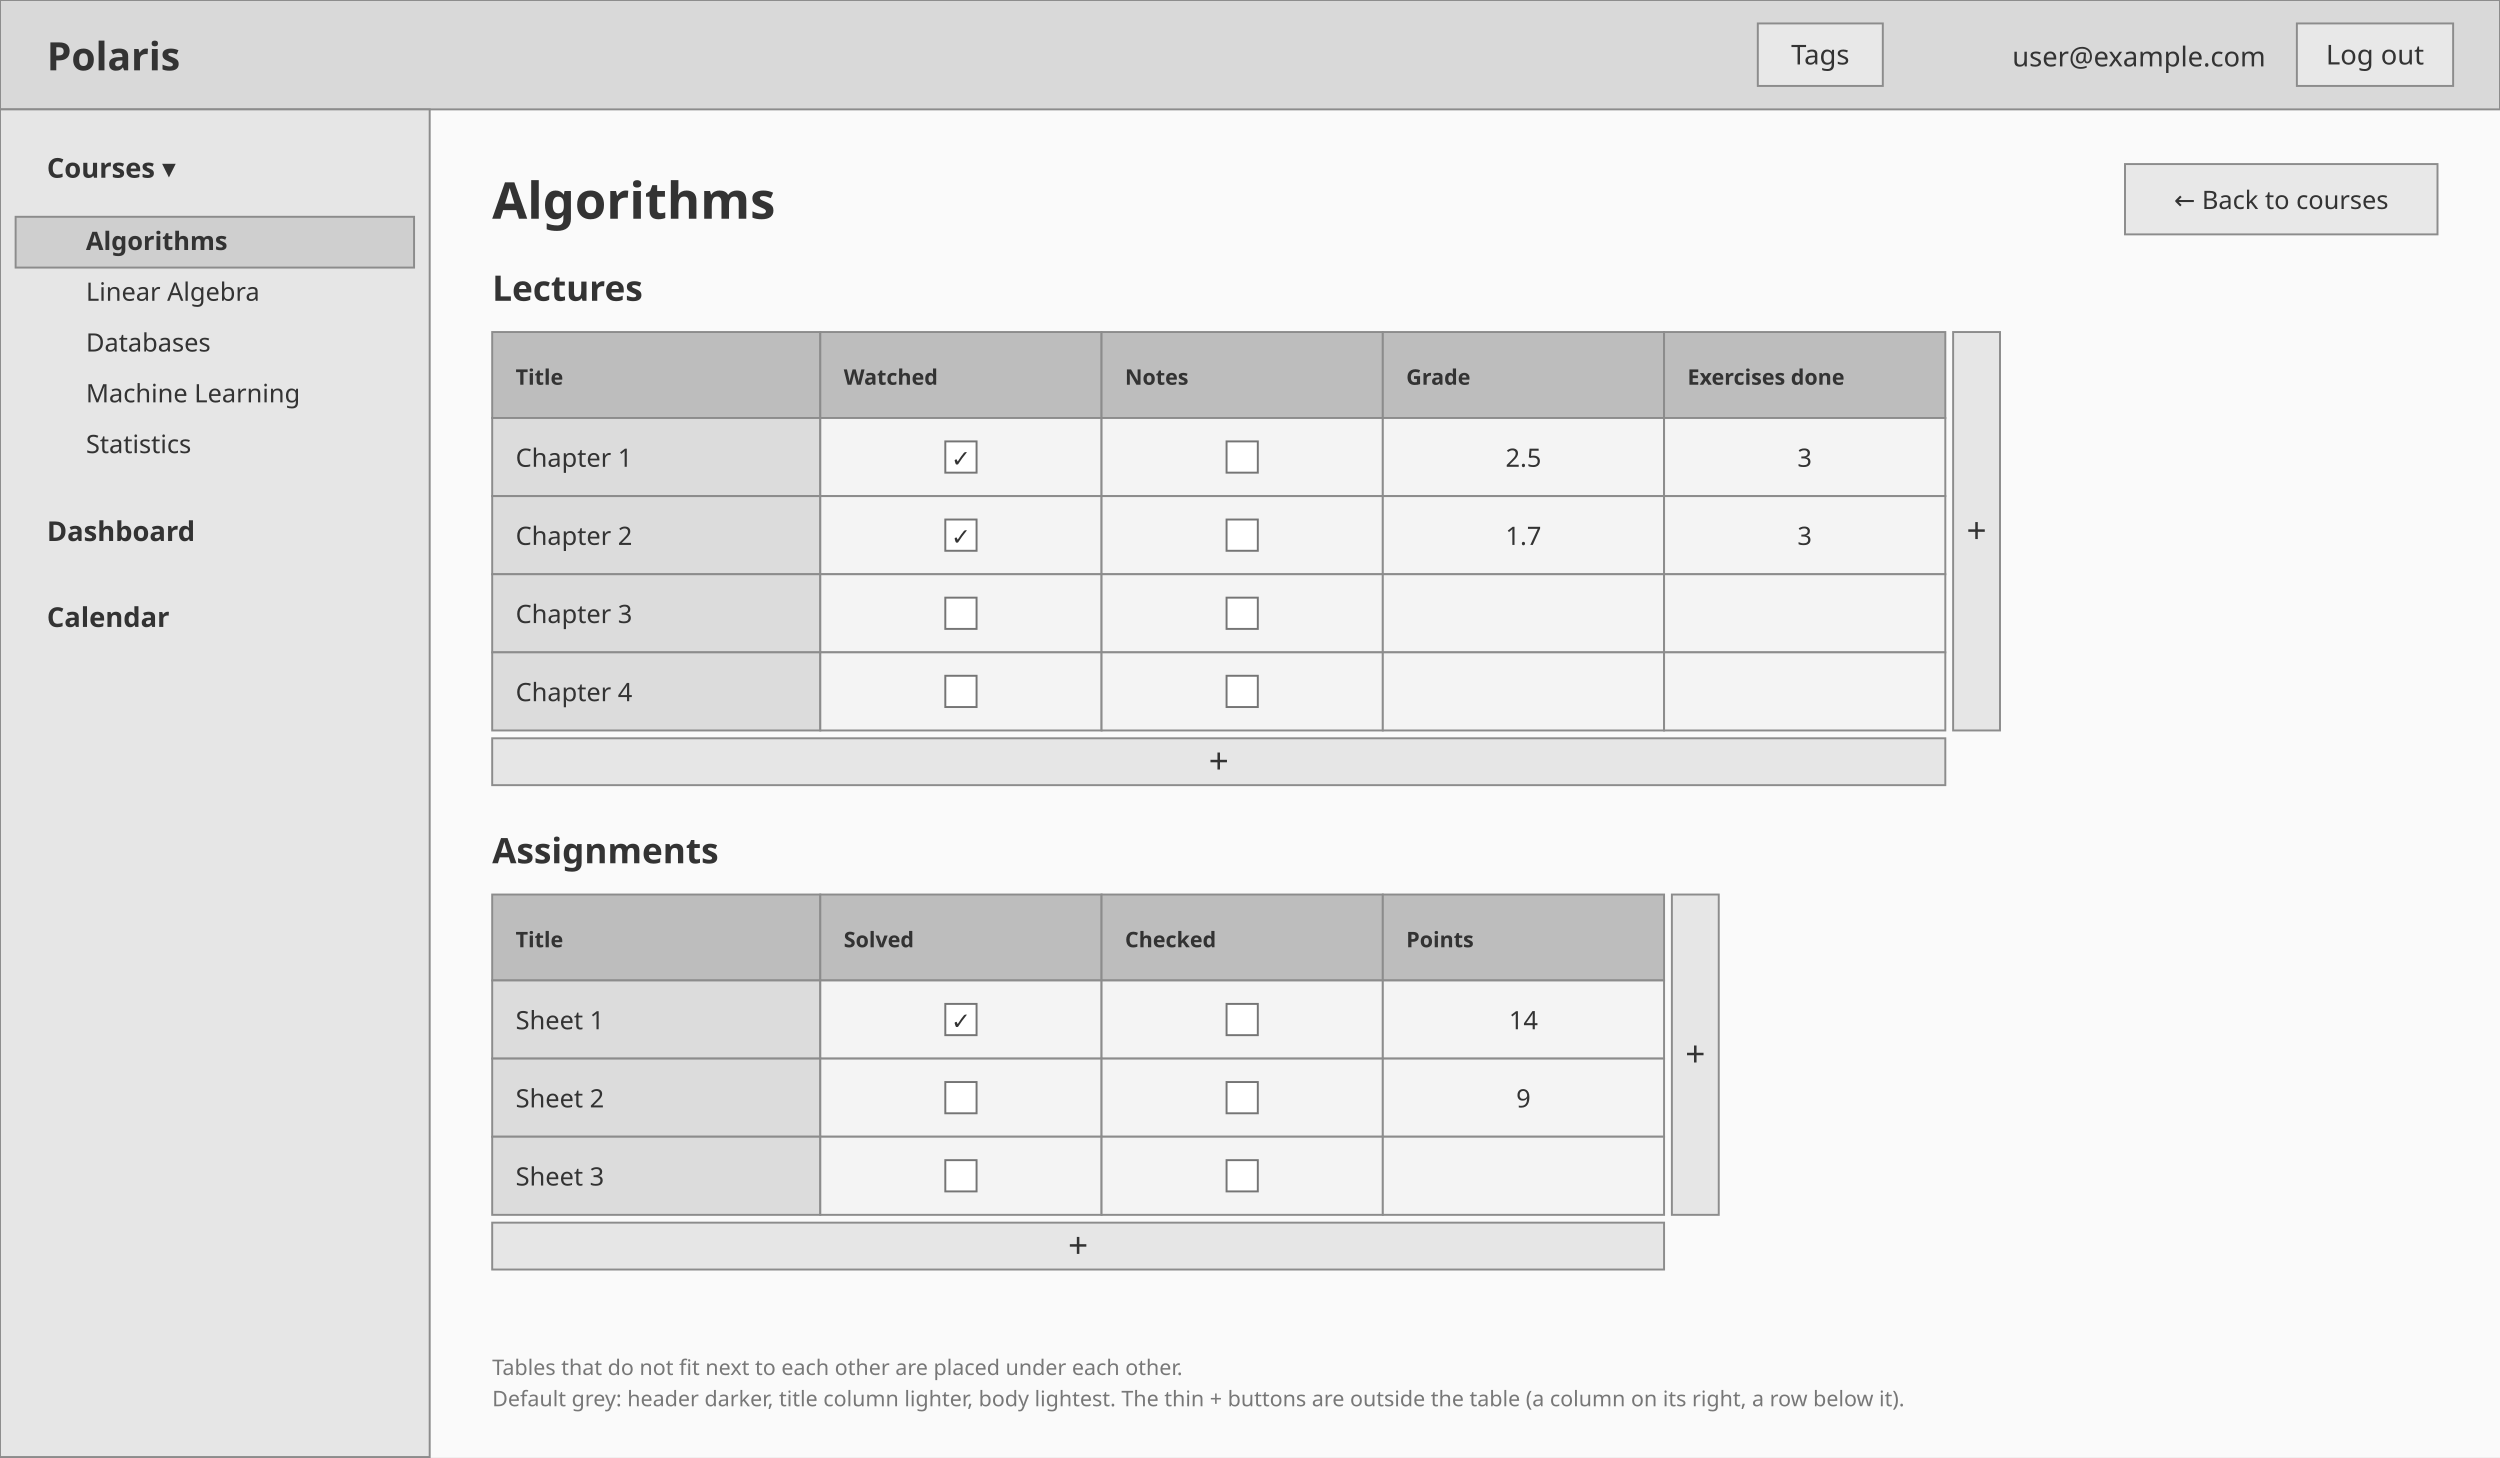
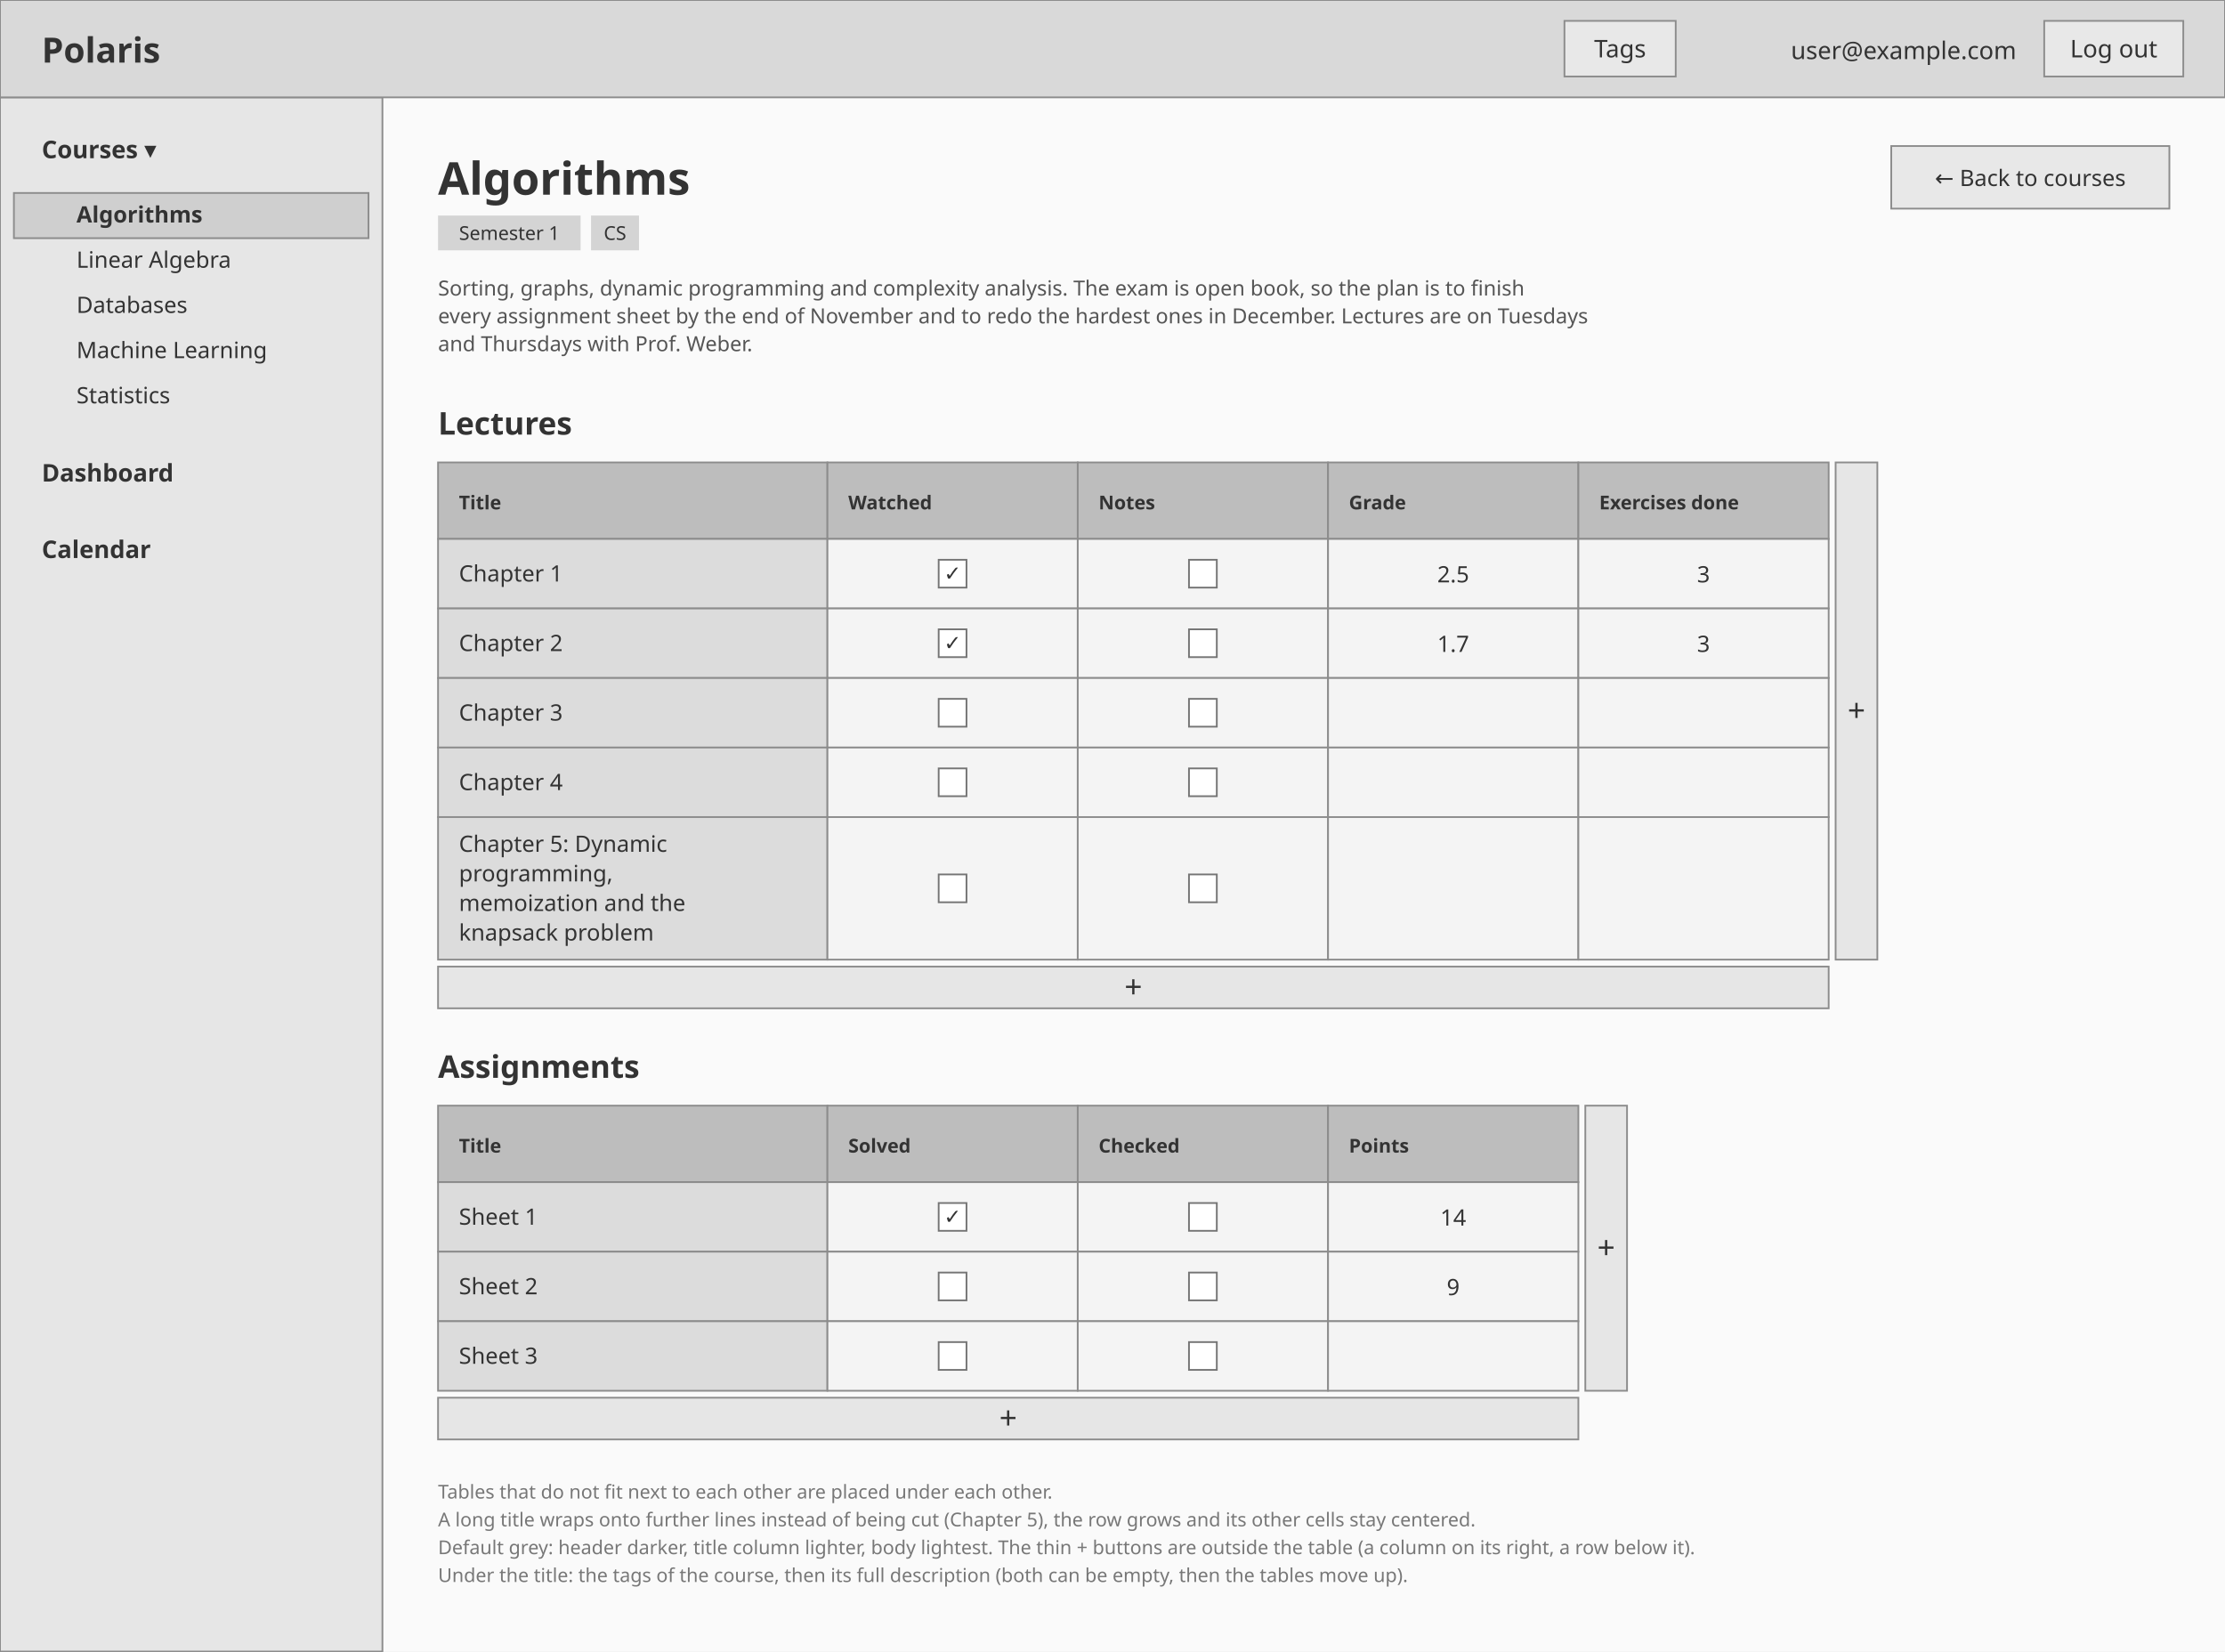
- <svg xmlns="http://www.w3.org/2000/svg" viewBox="0 0 1280 746" width="1280" height="746" font-family="sans-serif">
-   <rect x="0" y="0" width="1280" height="746" fill="#fafafa" stroke="none" stroke-width="1" />
-   <rect x="0" y="0" width="1280" height="56" fill="#d9d9d9" stroke="#8c8c8c" stroke-width="1" />
+ <svg xmlns="http://www.w3.org/2000/svg" viewBox="0 0 1280 950" width="1280" height="950" font-family="sans-serif">
+   <rect x="0" y="0" width="1280" height="950" fill="#fafafa" stroke="none" />
+   <rect x="0" y="56" width="220" height="894" fill="#e6e6e6" stroke="#8c8c8c" />
+   <rect x="0" y="0" width="1280" height="56" fill="#d9d9d9" stroke="#8c8c8c" />
  <text x="24" y="36" font-size="20" text-anchor="start" font-weight="bold" fill="#333">Polaris</text>
-   <rect x="900" y="12" width="64" height="32" fill="#e8e8e8" stroke="#8c8c8c" stroke-width="1" />
+   <rect x="900" y="12" width="64" height="32" fill="#e8e8e8" stroke="#8c8c8c" />
  <text x="932" y="33" font-size="14" text-anchor="middle" font-weight="normal" fill="#333">Tags</text>
  <text x="1160" y="34" font-size="14" text-anchor="end" font-weight="normal" fill="#333">user@example.com</text>
-   <rect x="1176" y="12" width="80" height="32" fill="#e8e8e8" stroke="#8c8c8c" stroke-width="1" />
+   <rect x="1176" y="12" width="80" height="32" fill="#e8e8e8" stroke="#8c8c8c" />
  <text x="1216" y="33" font-size="14" text-anchor="middle" font-weight="normal" fill="#333">Log out</text>
-   <rect x="0" y="56" width="220" height="690" fill="#e6e6e6" stroke="#8c8c8c" stroke-width="1" />
  <text x="24" y="91" font-size="14" text-anchor="start" font-weight="bold" fill="#333">Courses  ▾</text>
-   <rect x="8" y="111" width="204" height="26" fill="#cfcfcf" stroke="#8c8c8c" stroke-width="1" />
+   <rect x="8" y="111" width="204" height="26" fill="#cfcfcf" stroke="#8c8c8c" />
  <text x="44" y="128" font-size="13" text-anchor="start" font-weight="bold" fill="#333">Algorithms</text>
  <text x="44" y="154" font-size="13" text-anchor="start" font-weight="normal" fill="#333">Linear Algebra</text>
  <text x="44" y="180" font-size="13" text-anchor="start" font-weight="normal" fill="#333">Databases</text>
  <text x="44" y="206" font-size="13" text-anchor="start" font-weight="normal" fill="#333">Machine Learning</text>
  <text x="44" y="232" font-size="13" text-anchor="start" font-weight="normal" fill="#333">Statistics</text>
  <text x="24" y="277" font-size="14" text-anchor="start" font-weight="bold" fill="#333">Dashboard</text>
  <text x="24" y="321" font-size="14" text-anchor="start" font-weight="bold" fill="#333">Calendar</text>
  <text x="252" y="112" font-size="26" text-anchor="start" font-weight="bold" fill="#333">Algorithms</text>
-   <rect x="1088" y="84" width="160" height="36" fill="#e8e8e8" stroke="#8c8c8c" stroke-width="1" />
+   <rect x="1088" y="84" width="160" height="36" fill="#e8e8e8" stroke="#8c8c8c" />
  <text x="1168" y="107" font-size="13" text-anchor="middle" font-weight="normal" fill="#333">←  Back to courses</text>
-   <text x="252" y="154" font-size="18" text-anchor="start" font-weight="bold" fill="#333">Lectures</text>
-   <rect x="252" y="170" width="168" height="44" fill="#bdbdbd" stroke="#8c8c8c" stroke-width="1" />
-   <text x="264" y="197" font-size="11" text-anchor="start" font-weight="bold" fill="#333">Title</text>
-   <rect x="420" y="170" width="144" height="44" fill="#bdbdbd" stroke="#8c8c8c" stroke-width="1" />
-   <text x="432" y="197" font-size="11" text-anchor="start" font-weight="bold" fill="#333">Watched</text>
-   <rect x="564" y="170" width="144" height="44" fill="#bdbdbd" stroke="#8c8c8c" stroke-width="1" />
-   <text x="576" y="197" font-size="11" text-anchor="start" font-weight="bold" fill="#333">Notes</text>
-   <rect x="708" y="170" width="144" height="44" fill="#bdbdbd" stroke="#8c8c8c" stroke-width="1" />
-   <text x="720" y="197" font-size="11" text-anchor="start" font-weight="bold" fill="#333">Grade</text>
-   <rect x="852" y="170" width="144" height="44" fill="#bdbdbd" stroke="#8c8c8c" stroke-width="1" />
-   <text x="864" y="197" font-size="11" text-anchor="start" font-weight="bold" fill="#333">Exercises done</text>
-   <rect x="252" y="214" width="168" height="40" fill="#dcdcdc" stroke="#8c8c8c" stroke-width="1" />
-   <text x="264" y="239" font-size="13" text-anchor="start" font-weight="normal" fill="#333">Chapter 1</text>
-   <rect x="420" y="214" width="144" height="40" fill="#f4f4f4" stroke="#8c8c8c" stroke-width="1" />
-   <rect x="484.0" y="226" width="16" height="16" fill="#ffffff" stroke="#757575" stroke-width="1" />
-   <text x="492.0" y="239" font-size="12" text-anchor="middle" font-weight="normal" fill="#333">✓</text>
-   <rect x="564" y="214" width="144" height="40" fill="#f4f4f4" stroke="#8c8c8c" stroke-width="1" />
-   <rect x="628.0" y="226" width="16" height="16" fill="#ffffff" stroke="#757575" stroke-width="1" />
-   <rect x="708" y="214" width="144" height="40" fill="#f4f4f4" stroke="#8c8c8c" stroke-width="1" />
-   <text x="780.0" y="239" font-size="13" text-anchor="middle" font-weight="normal" fill="#333">2.5</text>
-   <rect x="852" y="214" width="144" height="40" fill="#f4f4f4" stroke="#8c8c8c" stroke-width="1" />
-   <text x="924.0" y="239" font-size="13" text-anchor="middle" font-weight="normal" fill="#333">3</text>
-   <rect x="252" y="254" width="168" height="40" fill="#dcdcdc" stroke="#8c8c8c" stroke-width="1" />
-   <text x="264" y="279" font-size="13" text-anchor="start" font-weight="normal" fill="#333">Chapter 2</text>
-   <rect x="420" y="254" width="144" height="40" fill="#f4f4f4" stroke="#8c8c8c" stroke-width="1" />
-   <rect x="484.0" y="266" width="16" height="16" fill="#ffffff" stroke="#757575" stroke-width="1" />
-   <text x="492.0" y="279" font-size="12" text-anchor="middle" font-weight="normal" fill="#333">✓</text>
-   <rect x="564" y="254" width="144" height="40" fill="#f4f4f4" stroke="#8c8c8c" stroke-width="1" />
-   <rect x="628.0" y="266" width="16" height="16" fill="#ffffff" stroke="#757575" stroke-width="1" />
-   <rect x="708" y="254" width="144" height="40" fill="#f4f4f4" stroke="#8c8c8c" stroke-width="1" />
-   <text x="780.0" y="279" font-size="13" text-anchor="middle" font-weight="normal" fill="#333">1.7</text>
-   <rect x="852" y="254" width="144" height="40" fill="#f4f4f4" stroke="#8c8c8c" stroke-width="1" />
-   <text x="924.0" y="279" font-size="13" text-anchor="middle" font-weight="normal" fill="#333">3</text>
-   <rect x="252" y="294" width="168" height="40" fill="#dcdcdc" stroke="#8c8c8c" stroke-width="1" />
-   <text x="264" y="319" font-size="13" text-anchor="start" font-weight="normal" fill="#333">Chapter 3</text>
-   <rect x="420" y="294" width="144" height="40" fill="#f4f4f4" stroke="#8c8c8c" stroke-width="1" />
-   <rect x="484.0" y="306" width="16" height="16" fill="#ffffff" stroke="#757575" stroke-width="1" />
-   <rect x="564" y="294" width="144" height="40" fill="#f4f4f4" stroke="#8c8c8c" stroke-width="1" />
-   <rect x="628.0" y="306" width="16" height="16" fill="#ffffff" stroke="#757575" stroke-width="1" />
-   <rect x="708" y="294" width="144" height="40" fill="#f4f4f4" stroke="#8c8c8c" stroke-width="1" />
-   <rect x="852" y="294" width="144" height="40" fill="#f4f4f4" stroke="#8c8c8c" stroke-width="1" />
-   <rect x="252" y="334" width="168" height="40" fill="#dcdcdc" stroke="#8c8c8c" stroke-width="1" />
-   <text x="264" y="359" font-size="13" text-anchor="start" font-weight="normal" fill="#333">Chapter 4</text>
-   <rect x="420" y="334" width="144" height="40" fill="#f4f4f4" stroke="#8c8c8c" stroke-width="1" />
-   <rect x="484.0" y="346" width="16" height="16" fill="#ffffff" stroke="#757575" stroke-width="1" />
-   <rect x="564" y="334" width="144" height="40" fill="#f4f4f4" stroke="#8c8c8c" stroke-width="1" />
-   <rect x="628.0" y="346" width="16" height="16" fill="#ffffff" stroke="#757575" stroke-width="1" />
-   <rect x="708" y="334" width="144" height="40" fill="#f4f4f4" stroke="#8c8c8c" stroke-width="1" />
-   <rect x="852" y="334" width="144" height="40" fill="#f4f4f4" stroke="#8c8c8c" stroke-width="1" />
-   <rect x="1000" y="170" width="24" height="204" fill="#e6e6e6" stroke="#8c8c8c" stroke-width="1" />
-   <text x="1012.0" y="278.0" font-size="18" text-anchor="middle" font-weight="normal" fill="#333">+</text>
-   <rect x="252" y="378" width="744" height="24" fill="#e6e6e6" stroke="#8c8c8c" stroke-width="1" />
-   <text x="624.0" y="396" font-size="18" text-anchor="middle" font-weight="normal" fill="#333">+</text>
-   <text x="252" y="442" font-size="18" text-anchor="start" font-weight="bold" fill="#333">Assignments</text>
-   <rect x="252" y="458" width="168" height="44" fill="#bdbdbd" stroke="#8c8c8c" stroke-width="1" />
-   <text x="264" y="485" font-size="11" text-anchor="start" font-weight="bold" fill="#333">Title</text>
-   <rect x="420" y="458" width="144" height="44" fill="#bdbdbd" stroke="#8c8c8c" stroke-width="1" />
-   <text x="432" y="485" font-size="11" text-anchor="start" font-weight="bold" fill="#333">Solved</text>
-   <rect x="564" y="458" width="144" height="44" fill="#bdbdbd" stroke="#8c8c8c" stroke-width="1" />
-   <text x="576" y="485" font-size="11" text-anchor="start" font-weight="bold" fill="#333">Checked</text>
-   <rect x="708" y="458" width="144" height="44" fill="#bdbdbd" stroke="#8c8c8c" stroke-width="1" />
-   <text x="720" y="485" font-size="11" text-anchor="start" font-weight="bold" fill="#333">Points</text>
-   <rect x="252" y="502" width="168" height="40" fill="#dcdcdc" stroke="#8c8c8c" stroke-width="1" />
-   <text x="264" y="527" font-size="13" text-anchor="start" font-weight="normal" fill="#333">Sheet 1</text>
-   <rect x="420" y="502" width="144" height="40" fill="#f4f4f4" stroke="#8c8c8c" stroke-width="1" />
-   <rect x="484.0" y="514" width="16" height="16" fill="#ffffff" stroke="#757575" stroke-width="1" />
-   <text x="492.0" y="527" font-size="12" text-anchor="middle" font-weight="normal" fill="#333">✓</text>
-   <rect x="564" y="502" width="144" height="40" fill="#f4f4f4" stroke="#8c8c8c" stroke-width="1" />
-   <rect x="628.0" y="514" width="16" height="16" fill="#ffffff" stroke="#757575" stroke-width="1" />
-   <rect x="708" y="502" width="144" height="40" fill="#f4f4f4" stroke="#8c8c8c" stroke-width="1" />
-   <text x="780.0" y="527" font-size="13" text-anchor="middle" font-weight="normal" fill="#333">14</text>
-   <rect x="252" y="542" width="168" height="40" fill="#dcdcdc" stroke="#8c8c8c" stroke-width="1" />
-   <text x="264" y="567" font-size="13" text-anchor="start" font-weight="normal" fill="#333">Sheet 2</text>
-   <rect x="420" y="542" width="144" height="40" fill="#f4f4f4" stroke="#8c8c8c" stroke-width="1" />
-   <rect x="484.0" y="554" width="16" height="16" fill="#ffffff" stroke="#757575" stroke-width="1" />
-   <rect x="564" y="542" width="144" height="40" fill="#f4f4f4" stroke="#8c8c8c" stroke-width="1" />
-   <rect x="628.0" y="554" width="16" height="16" fill="#ffffff" stroke="#757575" stroke-width="1" />
-   <rect x="708" y="542" width="144" height="40" fill="#f4f4f4" stroke="#8c8c8c" stroke-width="1" />
-   <text x="780.0" y="567" font-size="13" text-anchor="middle" font-weight="normal" fill="#333">9</text>
-   <rect x="252" y="582" width="168" height="40" fill="#dcdcdc" stroke="#8c8c8c" stroke-width="1" />
-   <text x="264" y="607" font-size="13" text-anchor="start" font-weight="normal" fill="#333">Sheet 3</text>
-   <rect x="420" y="582" width="144" height="40" fill="#f4f4f4" stroke="#8c8c8c" stroke-width="1" />
-   <rect x="484.0" y="594" width="16" height="16" fill="#ffffff" stroke="#757575" stroke-width="1" />
-   <rect x="564" y="582" width="144" height="40" fill="#f4f4f4" stroke="#8c8c8c" stroke-width="1" />
-   <rect x="628.0" y="594" width="16" height="16" fill="#ffffff" stroke="#757575" stroke-width="1" />
-   <rect x="708" y="582" width="144" height="40" fill="#f4f4f4" stroke="#8c8c8c" stroke-width="1" />
-   <rect x="856" y="458" width="24" height="164" fill="#e6e6e6" stroke="#8c8c8c" stroke-width="1" />
-   <text x="868.0" y="546.0" font-size="18" text-anchor="middle" font-weight="normal" fill="#333">+</text>
-   <rect x="252" y="626" width="600" height="24" fill="#e6e6e6" stroke="#8c8c8c" stroke-width="1" />
-   <text x="552.0" y="644" font-size="18" text-anchor="middle" font-weight="normal" fill="#333">+</text>
-   <text x="252" y="704" font-size="11" text-anchor="start" font-weight="normal" fill="#777">Tables that do not fit next to each other are placed under each other.</text>
-   <text x="252" y="720" font-size="11" text-anchor="start" font-weight="normal" fill="#777">Default grey: header darker, title column lighter, body lightest. The thin + buttons are outside the table (a column on its right, a row below it).</text>
+   <rect x="252" y="124" width="82" height="20" fill="#d4d4d4" stroke="none" />
+   <text x="293" y="138" font-size="11" text-anchor="middle" font-weight="normal" fill="#333">Semester 1</text>
+   <rect x="340" y="124" width="27.6" height="20" fill="#d4d4d4" stroke="none" />
+   <text x="353.8" y="138" font-size="11" text-anchor="middle" font-weight="normal" fill="#333">CS</text>
+   <text x="252" y="170" font-size="12" text-anchor="start" font-weight="normal" fill="#555">Sorting, graphs, dynamic programming and complexity analysis. The exam is open book, so the plan is to finish</text>
+   <text x="252" y="186" font-size="12" text-anchor="start" font-weight="normal" fill="#555">every assignment sheet by the end of November and to redo the hardest ones in December. Lectures are on Tuesdays</text>
+   <text x="252" y="202" font-size="12" text-anchor="start" font-weight="normal" fill="#555">and Thursdays with Prof. Weber.</text>
+   <text x="252" y="250" font-size="18" text-anchor="start" font-weight="bold" fill="#333">Lectures</text>
+   <rect x="252" y="266" width="224" height="44" fill="#bdbdbd" stroke="#8c8c8c" />
+   <text x="264" y="293" font-size="11" text-anchor="start" font-weight="bold" fill="#333">Title</text>
+   <rect x="476" y="266" width="144" height="44" fill="#bdbdbd" stroke="#8c8c8c" />
+   <text x="488" y="293" font-size="11" text-anchor="start" font-weight="bold" fill="#333">Watched</text>
+   <rect x="620" y="266" width="144" height="44" fill="#bdbdbd" stroke="#8c8c8c" />
+   <text x="632" y="293" font-size="11" text-anchor="start" font-weight="bold" fill="#333">Notes</text>
+   <rect x="764" y="266" width="144" height="44" fill="#bdbdbd" stroke="#8c8c8c" />
+   <text x="776" y="293" font-size="11" text-anchor="start" font-weight="bold" fill="#333">Grade</text>
+   <rect x="908" y="266" width="144" height="44" fill="#bdbdbd" stroke="#8c8c8c" />
+   <text x="920" y="293" font-size="11" text-anchor="start" font-weight="bold" fill="#333">Exercises done</text>
+   <rect x="252" y="310" width="224" height="40" fill="#dcdcdc" stroke="#8c8c8c" />
+   <text x="264" y="334.5" font-size="13" text-anchor="start" font-weight="normal" fill="#333">Chapter 1</text>
+   <rect x="476" y="310" width="144" height="40" fill="#f4f4f4" stroke="#8c8c8c" />
+   <rect x="540" y="322" width="16" height="16" fill="#ffffff" stroke="#757575" />
+   <text x="548" y="334" font-size="12" text-anchor="middle" font-weight="normal" fill="#333">✓</text>
+   <rect x="620" y="310" width="144" height="40" fill="#f4f4f4" stroke="#8c8c8c" />
+   <rect x="684" y="322" width="16" height="16" fill="#ffffff" stroke="#757575" />
+   <rect x="764" y="310" width="144" height="40" fill="#f4f4f4" stroke="#8c8c8c" />
+   <text x="836" y="335" font-size="13" text-anchor="middle" font-weight="normal" fill="#333">2.5</text>
+   <rect x="908" y="310" width="144" height="40" fill="#f4f4f4" stroke="#8c8c8c" />
+   <text x="980" y="335" font-size="13" text-anchor="middle" font-weight="normal" fill="#333">3</text>
+   <rect x="252" y="350" width="224" height="40" fill="#dcdcdc" stroke="#8c8c8c" />
+   <text x="264" y="374.5" font-size="13" text-anchor="start" font-weight="normal" fill="#333">Chapter 2</text>
+   <rect x="476" y="350" width="144" height="40" fill="#f4f4f4" stroke="#8c8c8c" />
+   <rect x="540" y="362" width="16" height="16" fill="#ffffff" stroke="#757575" />
+   <text x="548" y="374" font-size="12" text-anchor="middle" font-weight="normal" fill="#333">✓</text>
+   <rect x="620" y="350" width="144" height="40" fill="#f4f4f4" stroke="#8c8c8c" />
+   <rect x="684" y="362" width="16" height="16" fill="#ffffff" stroke="#757575" />
+   <rect x="764" y="350" width="144" height="40" fill="#f4f4f4" stroke="#8c8c8c" />
+   <text x="836" y="375" font-size="13" text-anchor="middle" font-weight="normal" fill="#333">1.7</text>
+   <rect x="908" y="350" width="144" height="40" fill="#f4f4f4" stroke="#8c8c8c" />
+   <text x="980" y="375" font-size="13" text-anchor="middle" font-weight="normal" fill="#333">3</text>
+   <rect x="252" y="390" width="224" height="40" fill="#dcdcdc" stroke="#8c8c8c" />
+   <text x="264" y="414.5" font-size="13" text-anchor="start" font-weight="normal" fill="#333">Chapter 3</text>
+   <rect x="476" y="390" width="144" height="40" fill="#f4f4f4" stroke="#8c8c8c" />
+   <rect x="540" y="402" width="16" height="16" fill="#ffffff" stroke="#757575" />
+   <rect x="620" y="390" width="144" height="40" fill="#f4f4f4" stroke="#8c8c8c" />
+   <rect x="684" y="402" width="16" height="16" fill="#ffffff" stroke="#757575" />
+   <rect x="764" y="390" width="144" height="40" fill="#f4f4f4" stroke="#8c8c8c" />
+   <rect x="908" y="390" width="144" height="40" fill="#f4f4f4" stroke="#8c8c8c" />
+   <rect x="252" y="430" width="224" height="40" fill="#dcdcdc" stroke="#8c8c8c" />
+   <text x="264" y="454.5" font-size="13" text-anchor="start" font-weight="normal" fill="#333">Chapter 4</text>
+   <rect x="476" y="430" width="144" height="40" fill="#f4f4f4" stroke="#8c8c8c" />
+   <rect x="540" y="442" width="16" height="16" fill="#ffffff" stroke="#757575" />
+   <rect x="620" y="430" width="144" height="40" fill="#f4f4f4" stroke="#8c8c8c" />
+   <rect x="684" y="442" width="16" height="16" fill="#ffffff" stroke="#757575" />
+   <rect x="764" y="430" width="144" height="40" fill="#f4f4f4" stroke="#8c8c8c" />
+   <rect x="908" y="430" width="144" height="40" fill="#f4f4f4" stroke="#8c8c8c" />
+   <rect x="252" y="470" width="224" height="82" fill="#dcdcdc" stroke="#8c8c8c" />
+   <text x="264" y="490" font-size="13" text-anchor="start" font-weight="normal" fill="#333">Chapter 5: Dynamic</text>
+   <text x="264" y="507" font-size="13" text-anchor="start" font-weight="normal" fill="#333">programming,</text>
+   <text x="264" y="524" font-size="13" text-anchor="start" font-weight="normal" fill="#333">memoization and the</text>
+   <text x="264" y="541" font-size="13" text-anchor="start" font-weight="normal" fill="#333">knapsack problem</text>
+   <rect x="476" y="470" width="144" height="82" fill="#f4f4f4" stroke="#8c8c8c" />
+   <rect x="540" y="503" width="16" height="16" fill="#ffffff" stroke="#757575" />
+   <rect x="620" y="470" width="144" height="82" fill="#f4f4f4" stroke="#8c8c8c" />
+   <rect x="684" y="503" width="16" height="16" fill="#ffffff" stroke="#757575" />
+   <rect x="764" y="470" width="144" height="82" fill="#f4f4f4" stroke="#8c8c8c" />
+   <rect x="908" y="470" width="144" height="82" fill="#f4f4f4" stroke="#8c8c8c" />
+   <rect x="1056" y="266" width="24" height="286" fill="#e6e6e6" stroke="#8c8c8c" />
+   <text x="1068" y="415" font-size="18" text-anchor="middle" font-weight="normal" fill="#333">+</text>
+   <rect x="252" y="556" width="800" height="24" fill="#e6e6e6" stroke="#8c8c8c" />
+   <text x="652" y="574" font-size="18" text-anchor="middle" font-weight="normal" fill="#333">+</text>
+   <text x="252" y="620" font-size="18" text-anchor="start" font-weight="bold" fill="#333">Assignments</text>
+   <rect x="252" y="636" width="224" height="44" fill="#bdbdbd" stroke="#8c8c8c" />
+   <text x="264" y="663" font-size="11" text-anchor="start" font-weight="bold" fill="#333">Title</text>
+   <rect x="476" y="636" width="144" height="44" fill="#bdbdbd" stroke="#8c8c8c" />
+   <text x="488" y="663" font-size="11" text-anchor="start" font-weight="bold" fill="#333">Solved</text>
+   <rect x="620" y="636" width="144" height="44" fill="#bdbdbd" stroke="#8c8c8c" />
+   <text x="632" y="663" font-size="11" text-anchor="start" font-weight="bold" fill="#333">Checked</text>
+   <rect x="764" y="636" width="144" height="44" fill="#bdbdbd" stroke="#8c8c8c" />
+   <text x="776" y="663" font-size="11" text-anchor="start" font-weight="bold" fill="#333">Points</text>
+   <rect x="252" y="680" width="224" height="40" fill="#dcdcdc" stroke="#8c8c8c" />
+   <text x="264" y="704.5" font-size="13" text-anchor="start" font-weight="normal" fill="#333">Sheet 1</text>
+   <rect x="476" y="680" width="144" height="40" fill="#f4f4f4" stroke="#8c8c8c" />
+   <rect x="540" y="692" width="16" height="16" fill="#ffffff" stroke="#757575" />
+   <text x="548" y="704" font-size="12" text-anchor="middle" font-weight="normal" fill="#333">✓</text>
+   <rect x="620" y="680" width="144" height="40" fill="#f4f4f4" stroke="#8c8c8c" />
+   <rect x="684" y="692" width="16" height="16" fill="#ffffff" stroke="#757575" />
+   <rect x="764" y="680" width="144" height="40" fill="#f4f4f4" stroke="#8c8c8c" />
+   <text x="836" y="705" font-size="13" text-anchor="middle" font-weight="normal" fill="#333">14</text>
+   <rect x="252" y="720" width="224" height="40" fill="#dcdcdc" stroke="#8c8c8c" />
+   <text x="264" y="744.5" font-size="13" text-anchor="start" font-weight="normal" fill="#333">Sheet 2</text>
+   <rect x="476" y="720" width="144" height="40" fill="#f4f4f4" stroke="#8c8c8c" />
+   <rect x="540" y="732" width="16" height="16" fill="#ffffff" stroke="#757575" />
+   <rect x="620" y="720" width="144" height="40" fill="#f4f4f4" stroke="#8c8c8c" />
+   <rect x="684" y="732" width="16" height="16" fill="#ffffff" stroke="#757575" />
+   <rect x="764" y="720" width="144" height="40" fill="#f4f4f4" stroke="#8c8c8c" />
+   <text x="836" y="745" font-size="13" text-anchor="middle" font-weight="normal" fill="#333">9</text>
+   <rect x="252" y="760" width="224" height="40" fill="#dcdcdc" stroke="#8c8c8c" />
+   <text x="264" y="784.5" font-size="13" text-anchor="start" font-weight="normal" fill="#333">Sheet 3</text>
+   <rect x="476" y="760" width="144" height="40" fill="#f4f4f4" stroke="#8c8c8c" />
+   <rect x="540" y="772" width="16" height="16" fill="#ffffff" stroke="#757575" />
+   <rect x="620" y="760" width="144" height="40" fill="#f4f4f4" stroke="#8c8c8c" />
+   <rect x="684" y="772" width="16" height="16" fill="#ffffff" stroke="#757575" />
+   <rect x="764" y="760" width="144" height="40" fill="#f4f4f4" stroke="#8c8c8c" />
+   <rect x="912" y="636" width="24" height="164" fill="#e6e6e6" stroke="#8c8c8c" />
+   <text x="924" y="724" font-size="18" text-anchor="middle" font-weight="normal" fill="#333">+</text>
+   <rect x="252" y="804" width="656" height="24" fill="#e6e6e6" stroke="#8c8c8c" />
+   <text x="580" y="822" font-size="18" text-anchor="middle" font-weight="normal" fill="#333">+</text>
+   <text x="252" y="862" font-size="11" text-anchor="start" font-weight="normal" fill="#777">Tables that do not fit next to each other are placed under each other.</text>
+   <text x="252" y="878" font-size="11" text-anchor="start" font-weight="normal" fill="#777">A long title wraps onto further lines instead of being cut (Chapter 5), the row grows and its other cells stay centered.</text>
+   <text x="252" y="894" font-size="11" text-anchor="start" font-weight="normal" fill="#777">Default grey: header darker, title column lighter, body lightest. The thin + buttons are outside the table (a column on its right, a row below it).</text>
+   <text x="252" y="910" font-size="11" text-anchor="start" font-weight="normal" fill="#777">Under the title: the tags of the course, then its full description (both can be empty, then the tables move up).</text>
</svg>
